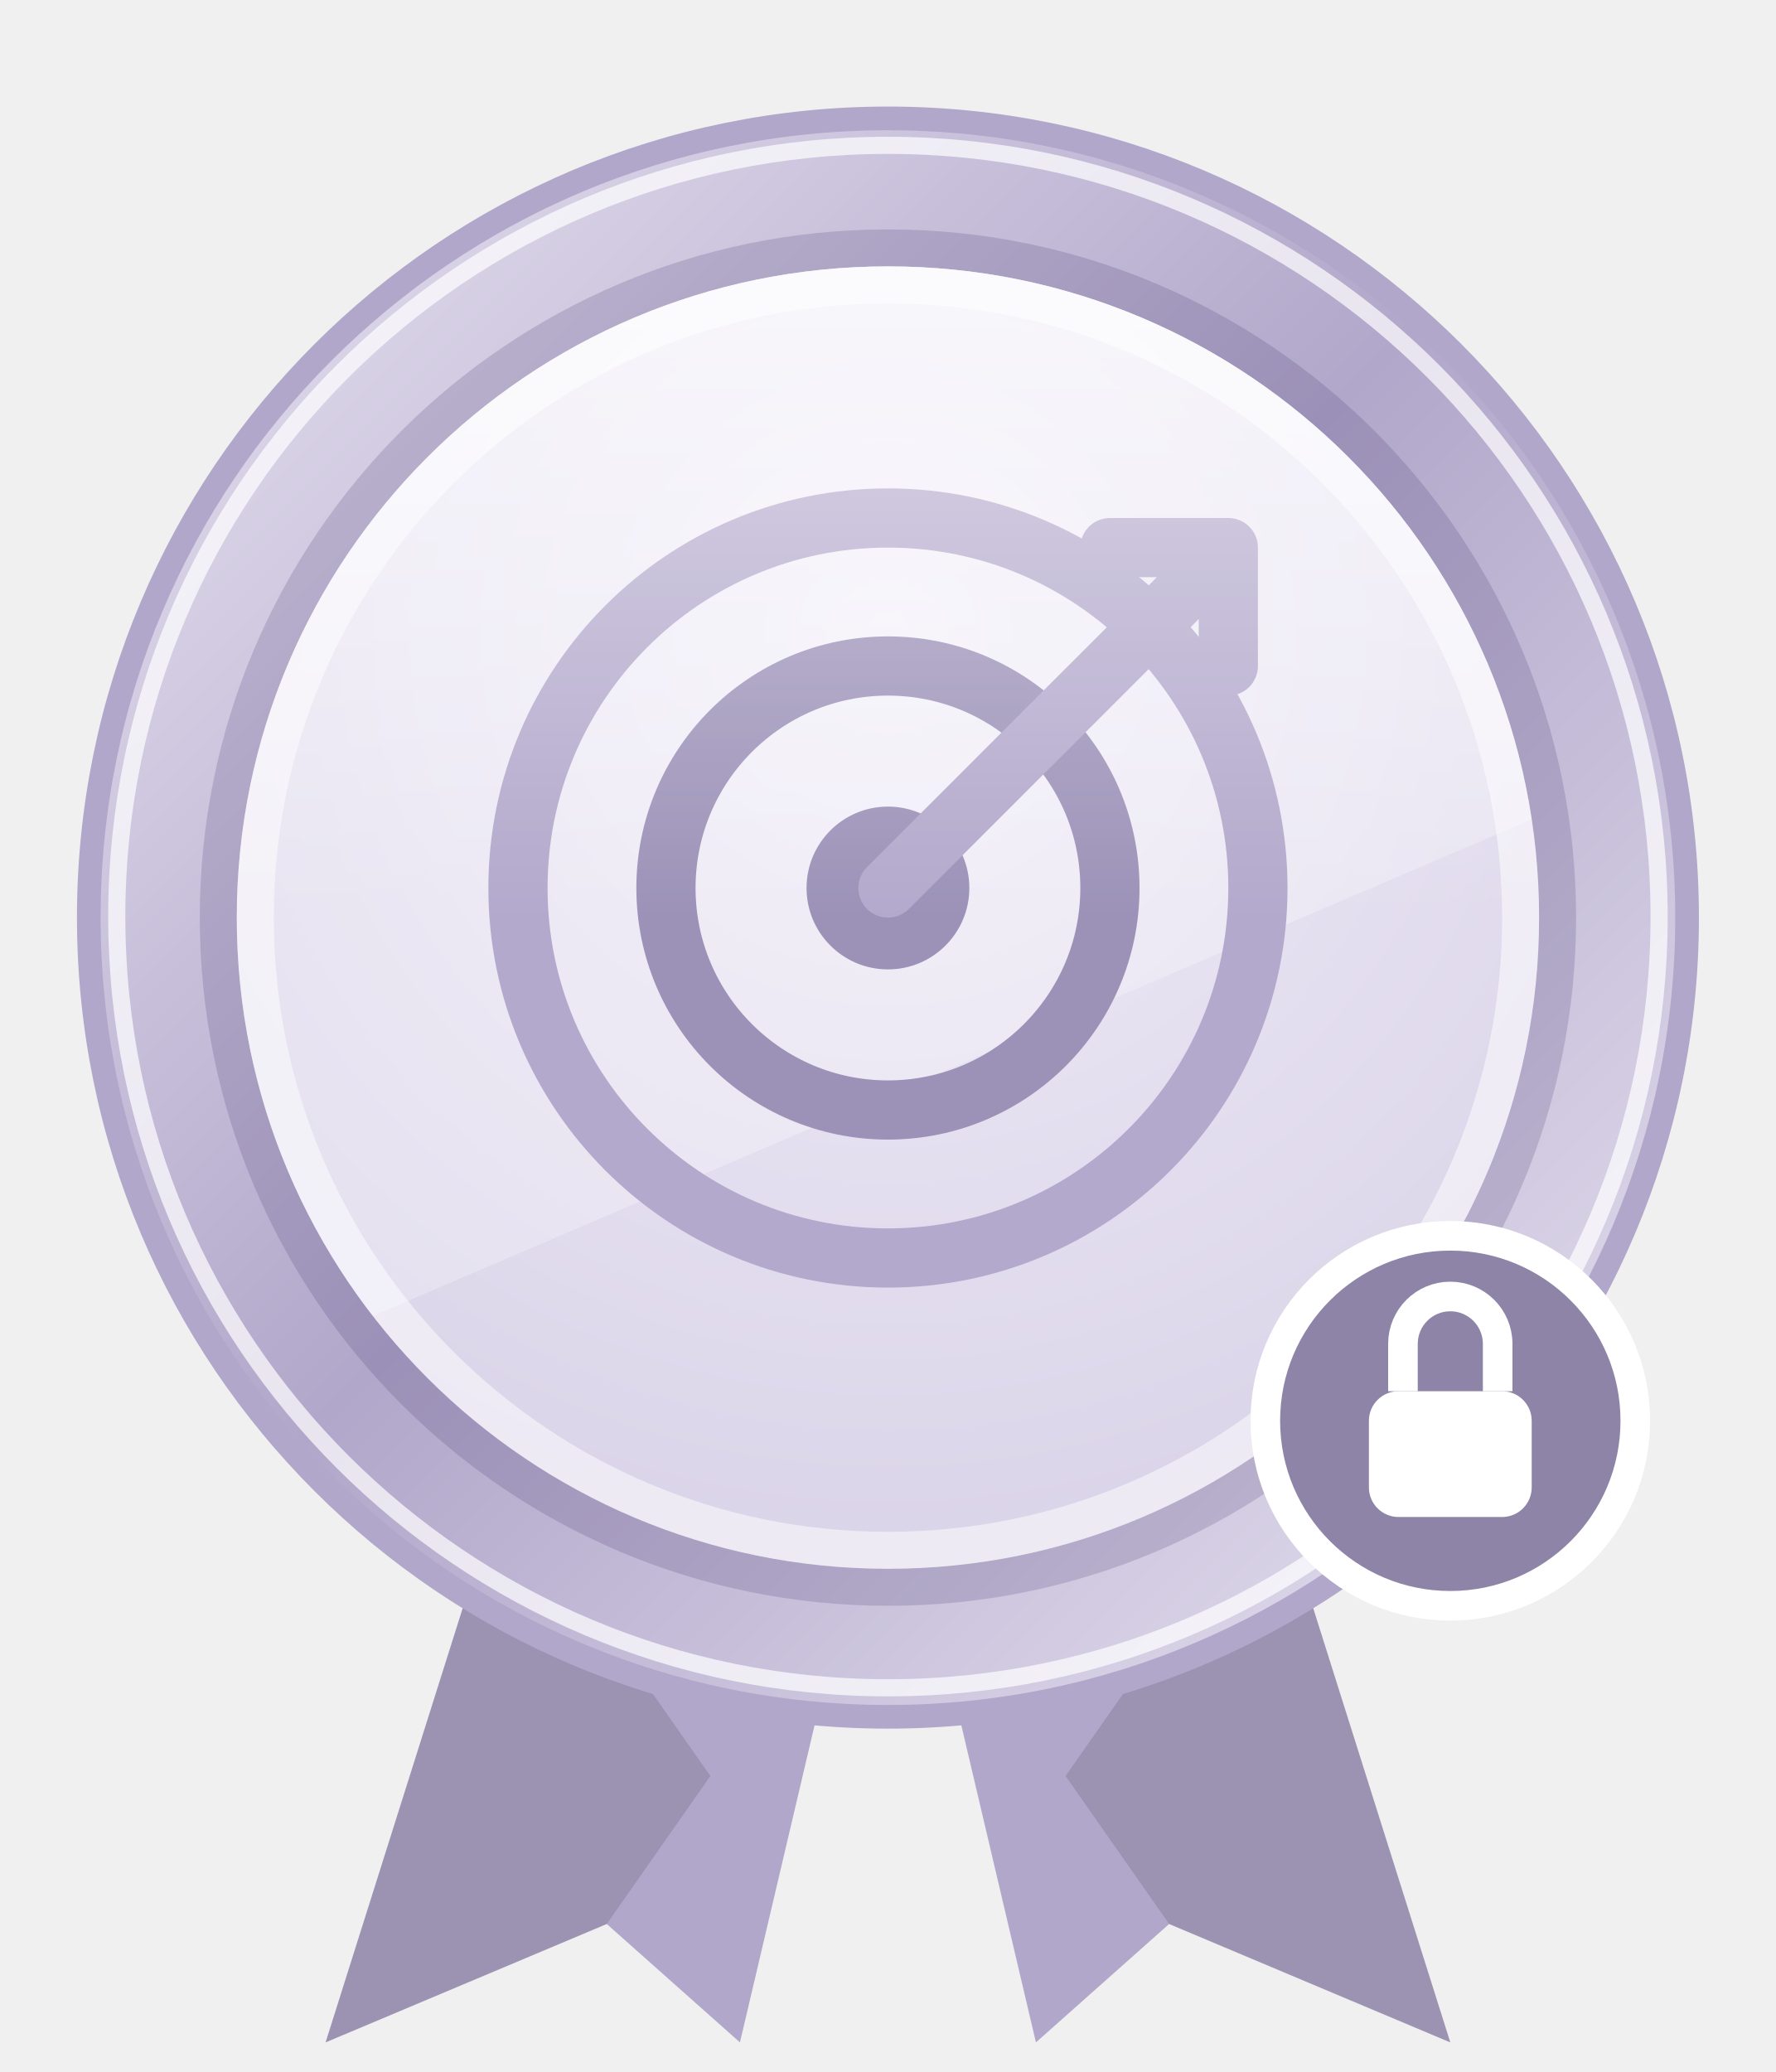
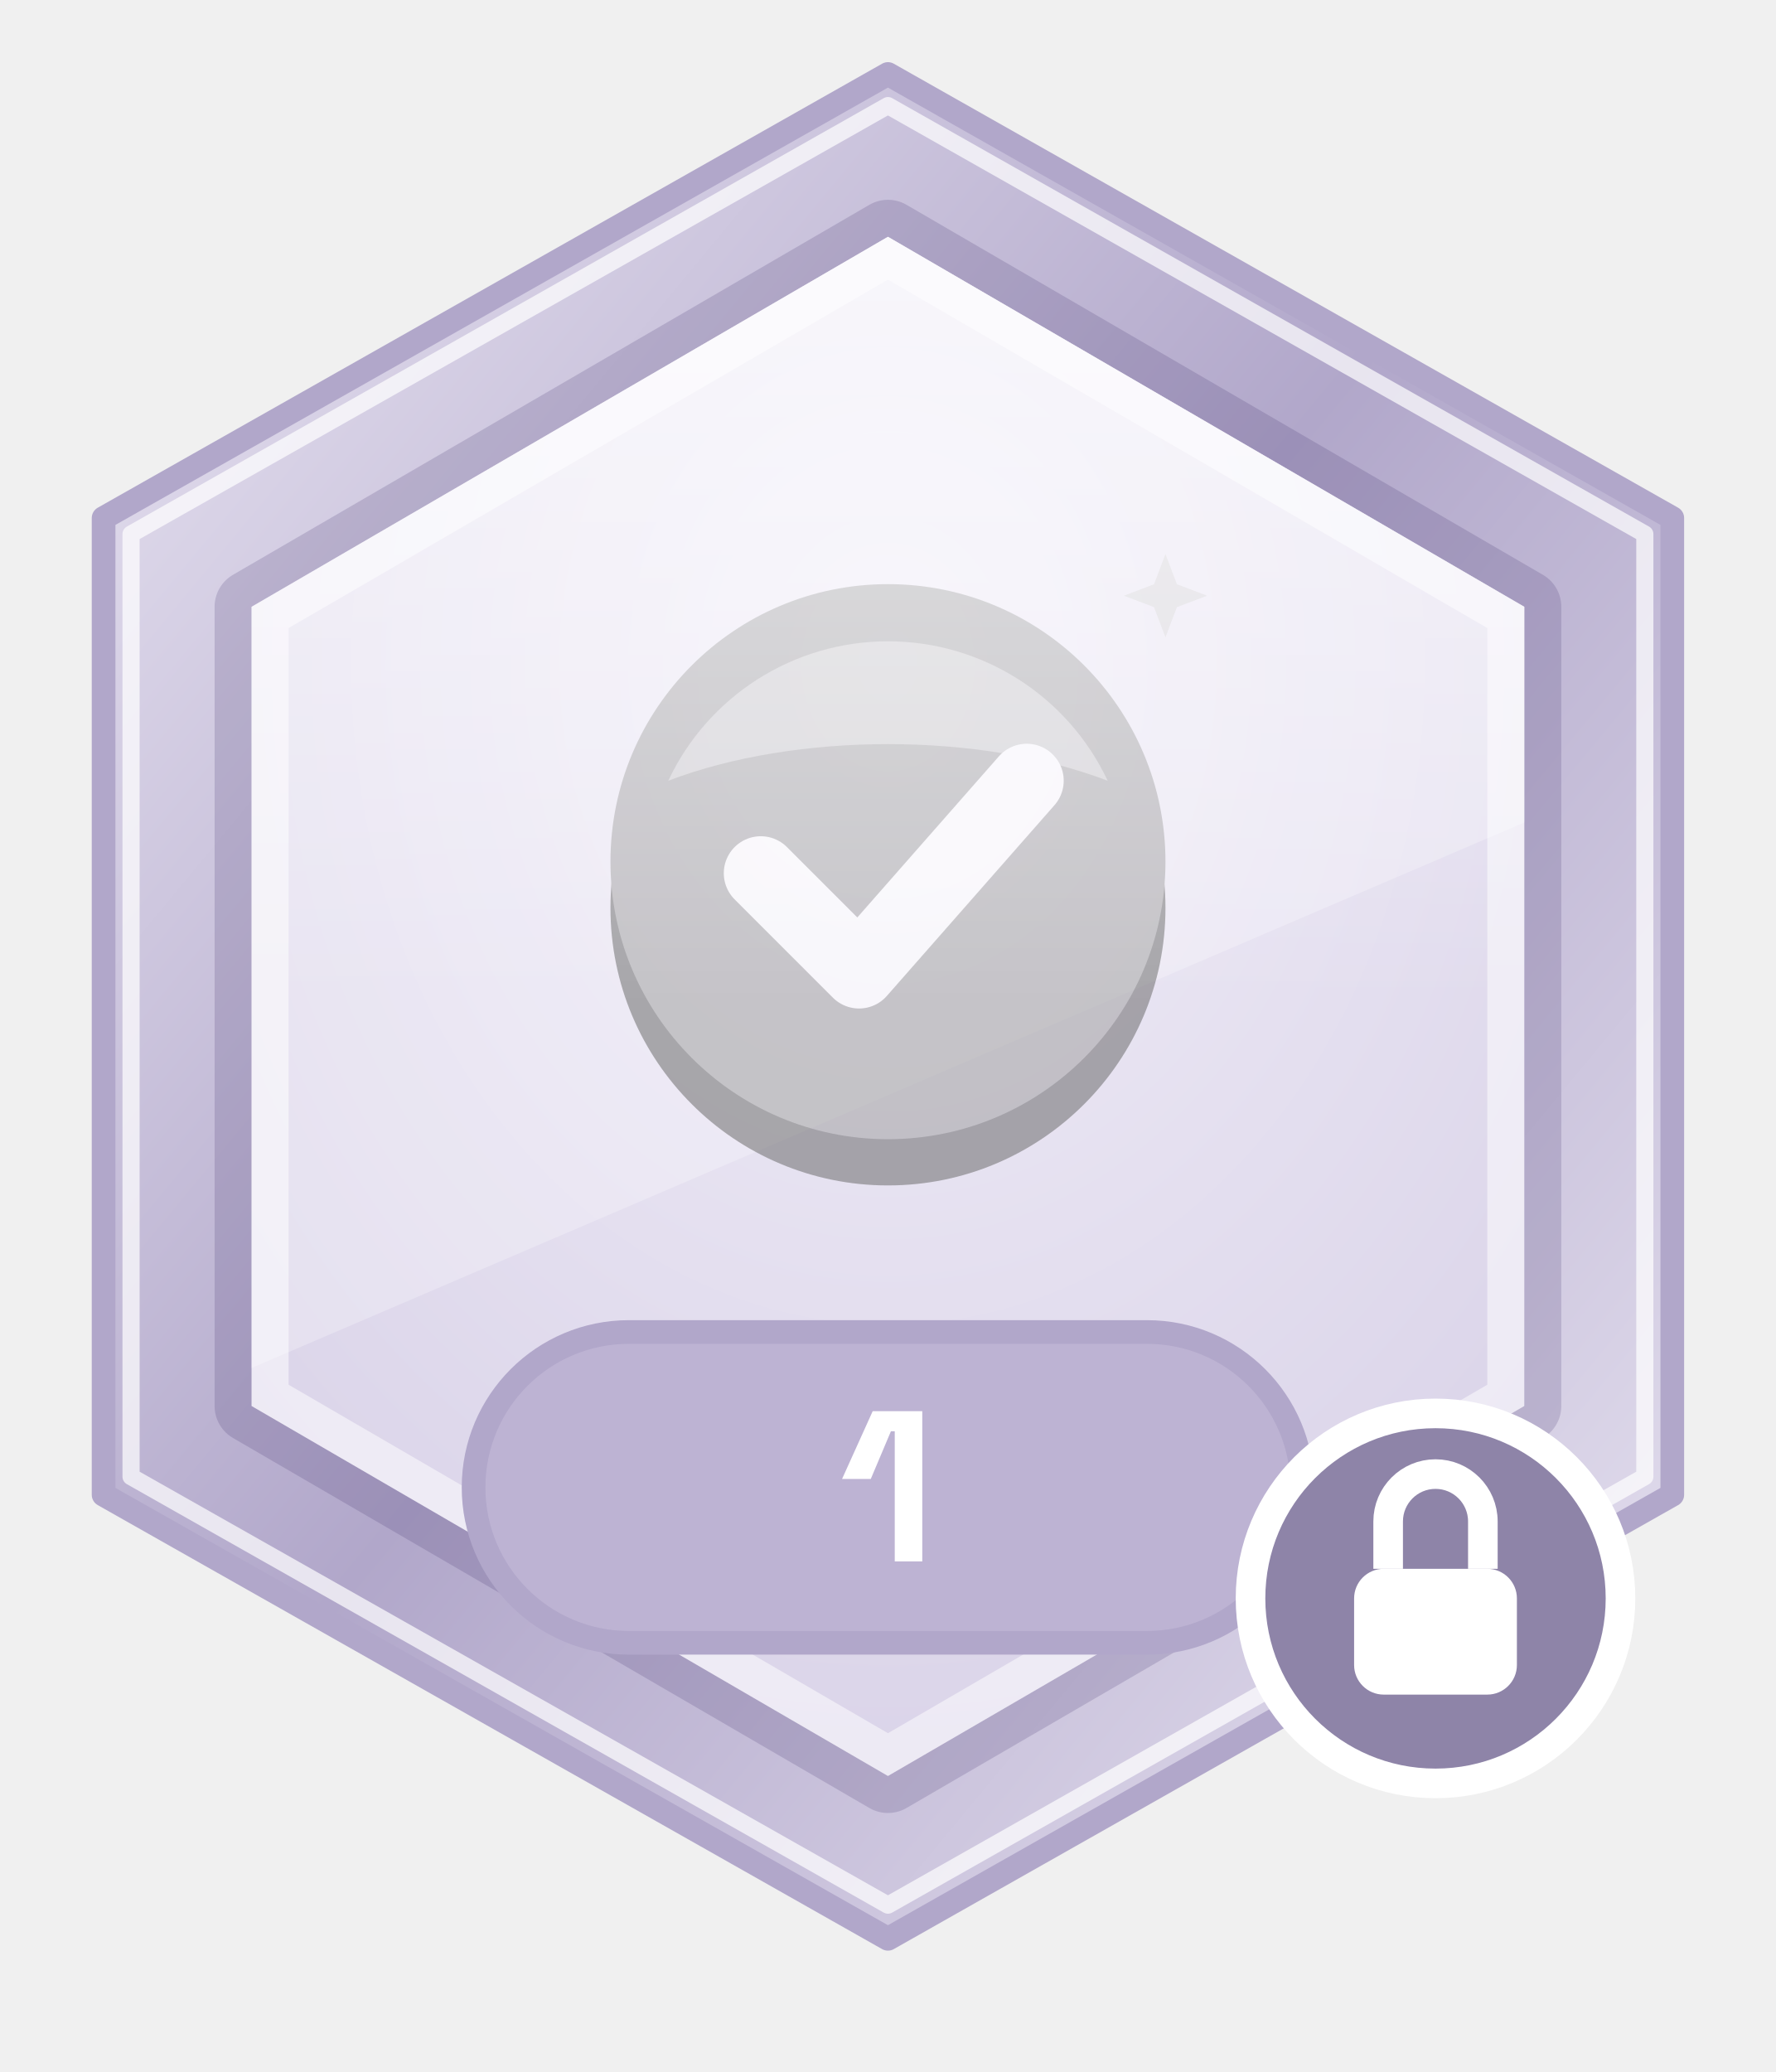
<svg xmlns="http://www.w3.org/2000/svg" viewBox="0 0 120 140" role="img" aria-label="Fără greșeli">
  <defs>
-     <linearGradient id="pb252r" x1="0" y1="0" x2="1" y2="1">
+     <linearGradient id="pb242r" x1="0" y1="0" x2="1" y2="1">
      <stop offset="0" stop-color="#EAE6F3" />
      <stop offset=".48" stop-color="#B1A7CA" />
      <stop offset="1" stop-color="#EAE6F3" />
    </linearGradient>
-     <radialGradient id="pb252f" cx=".5" cy=".28" r=".85">
+     <radialGradient id="pb242f" cx=".5" cy=".28" r=".85">
      <stop offset="0" stop-color="#F1EEF8" />
      <stop offset="1" stop-color="#D6CFE6" />
    </radialGradient>
-     <linearGradient id="pb252g" x1="0" y1="0" x2="0" y2="1">
+     <linearGradient id="pb242g" x1="0" y1="0" x2="0" y2="1">
      <stop offset="0" stop-color="#fff" stop-opacity="0.55" />
      <stop offset=".5" stop-color="#fff" stop-opacity="0" />
    </linearGradient>
-     <clipPath id="pb252c">
-       <path d="M16 62A44 44 0 1 0 104 62A44 44 0 1 0 16 62Z" />
+     <clipPath id="pb242c">
+       <path d="M60 16L103 41V95L60 120L17 95V41Z" />
    </clipPath>
  </defs>
-   <path d="M34 100L22 138L41 130L50 138L58 104Z" fill="#B1A7CA" />
-   <path d="M86 100L98 138L79 130L70 138L62 104Z" fill="#B1A7CA" />
-   <path d="M34 100L22 138L41 130L48 120Z" fill="#000" opacity=".12" />
-   <path d="M86 100L98 138L79 130L72 120Z" fill="#000" opacity=".12" />
-   <path d="M6 62A54 54 0 1 0 114 62A54 54 0 1 0 6 62Z" fill="url(#pb252r)" stroke="#B1A7CA" stroke-width="1.6" stroke-linejoin="round" />
-   <path d="M6 62A54 54 0 1 0 114 62A54 54 0 1 0 6 62Z" fill="none" stroke="#fff" stroke-opacity="0.7" stroke-width="1.2" stroke-linejoin="round" transform="translate(60 60) scale(.965) translate(-60 -60)" />
-   <path d="M16 62A44 44 0 1 0 104 62A44 44 0 1 0 16 62Z" fill="rgba(60,40,100,.18)" stroke="rgba(60,40,100,.18)" stroke-width="5" stroke-linejoin="round" />
-   <path d="M16 62A44 44 0 1 0 104 62A44 44 0 1 0 16 62Z" fill="url(#pb252f)" />
-   <g clip-path="url(#pb252c)">
-     <path d="M16 62A44 44 0 1 0 104 62A44 44 0 1 0 16 62Z" fill="none" stroke="#fff" stroke-opacity="0.5" stroke-width="5" />
+   <path d="M60 5L113 35V101L60 131L7 101V35Z" fill="url(#pb242r)" stroke="#B1A7CA" stroke-width="1.6" stroke-linejoin="round" />
+   <path d="M60 5L113 35V101L60 131L7 101V35Z" fill="none" stroke="#fff" stroke-opacity="0.7" stroke-width="1.2" stroke-linejoin="round" transform="translate(60 66) scale(.965) translate(-60 -66)" />
+   <path d="M60 16L103 41V95L60 120L17 95V41Z" fill="rgba(60,40,100,.18)" stroke="rgba(60,40,100,.18)" stroke-width="5" stroke-linejoin="round" />
+   <path d="M60 16L103 41V95L60 120L17 95V41Z" fill="url(#pb242f)" />
+   <g clip-path="url(#pb242c)">
+     <path d="M60 16L103 41V95L60 120L17 95V41Z" fill="none" stroke="#fff" stroke-opacity="0.5" stroke-width="5" />
    <path d="M-10 36L130 -4V44L-10 104Z" fill="#fff" opacity="0.25" />
  </g>
-   <g transform="translate(60 60)">
-     <circle r="25" fill="none" stroke="#B3A9CC" stroke-width="4" />
-     <circle r="15" fill="none" stroke="#9C92B8" stroke-width="4" />
-     <circle r="5.5" fill="#9C92B8" />
-     <path d="M0 0L23 -23M15 -23H23V-15" fill="none" stroke="#B3A9CC" stroke-width="4" stroke-linecap="round" stroke-linejoin="round" />
+   <defs>
+     <filter id="achGray">
+       <feColorMatrix type="saturate" values="0" />
+     </filter>
+   </defs>
+   <g transform="translate(35 34) scale(0.7813) translate(0 0)" filter="url(#achGray)" opacity=".55">
+     <g transform="translate(0 4)">
+       <circle cx="32" cy="31" r="24" fill="#4F7A00" />
+     </g>
+     <circle cx="32" cy="31" r="24" fill="#7BB403" />
+     <path d="M13 24a21 21 0 0 1 38 0a30 14 0 0 0-38 0Z" fill="#A6DB28" />
+     <path d="M21 32l8.5 8.5L44 24" fill="none" stroke="#FFFFFF" stroke-width="6.4" stroke-linecap="round" stroke-linejoin="round" />
+     <path d="M56 4.4 l0.99 2.61 2.61 0.99 -2.61 0.99 -0.99 2.61 -0.99 -2.61 -2.61 -0.99 2.61 -0.99 Z" fill="#FFD23F" />
  </g>
-   <path d="M16 62A44 44 0 1 0 104 62A44 44 0 1 0 16 62Z" fill="url(#pb252g)" />
-   <g transform="translate(98 96)">
+   <path d="M60 16L103 41V95L60 120L17 95V41Z" fill="url(#pb242g)" />
+   <rect x="32" y="90" width="56" height="21" rx="10.5" fill="#BDB3D3" stroke="#B1A7CA" stroke-width="1.6" />
+   <path d="M62.32 105.5L60.46 105.5L60.46 96.71L60.2 96.71L58.84 99.93L56.9 99.93L58.97 95.35L62.32 95.35L62.32 105.5" fill="#fff" fill-rule="evenodd" />
+   <g transform="translate(97 108)">
    <circle r="12.5" fill="#8E84A8" stroke="#fff" stroke-width="2" />
    <rect x="-5.5" y="-2" width="11" height="8.5" rx="2" fill="#fff" />
    <path d="M-3.2 -2V-5.2A3.2 3.2 0 0 1 3.2 -5.2V-2" fill="none" stroke="#fff" stroke-width="2" />
  </g>
</svg>
